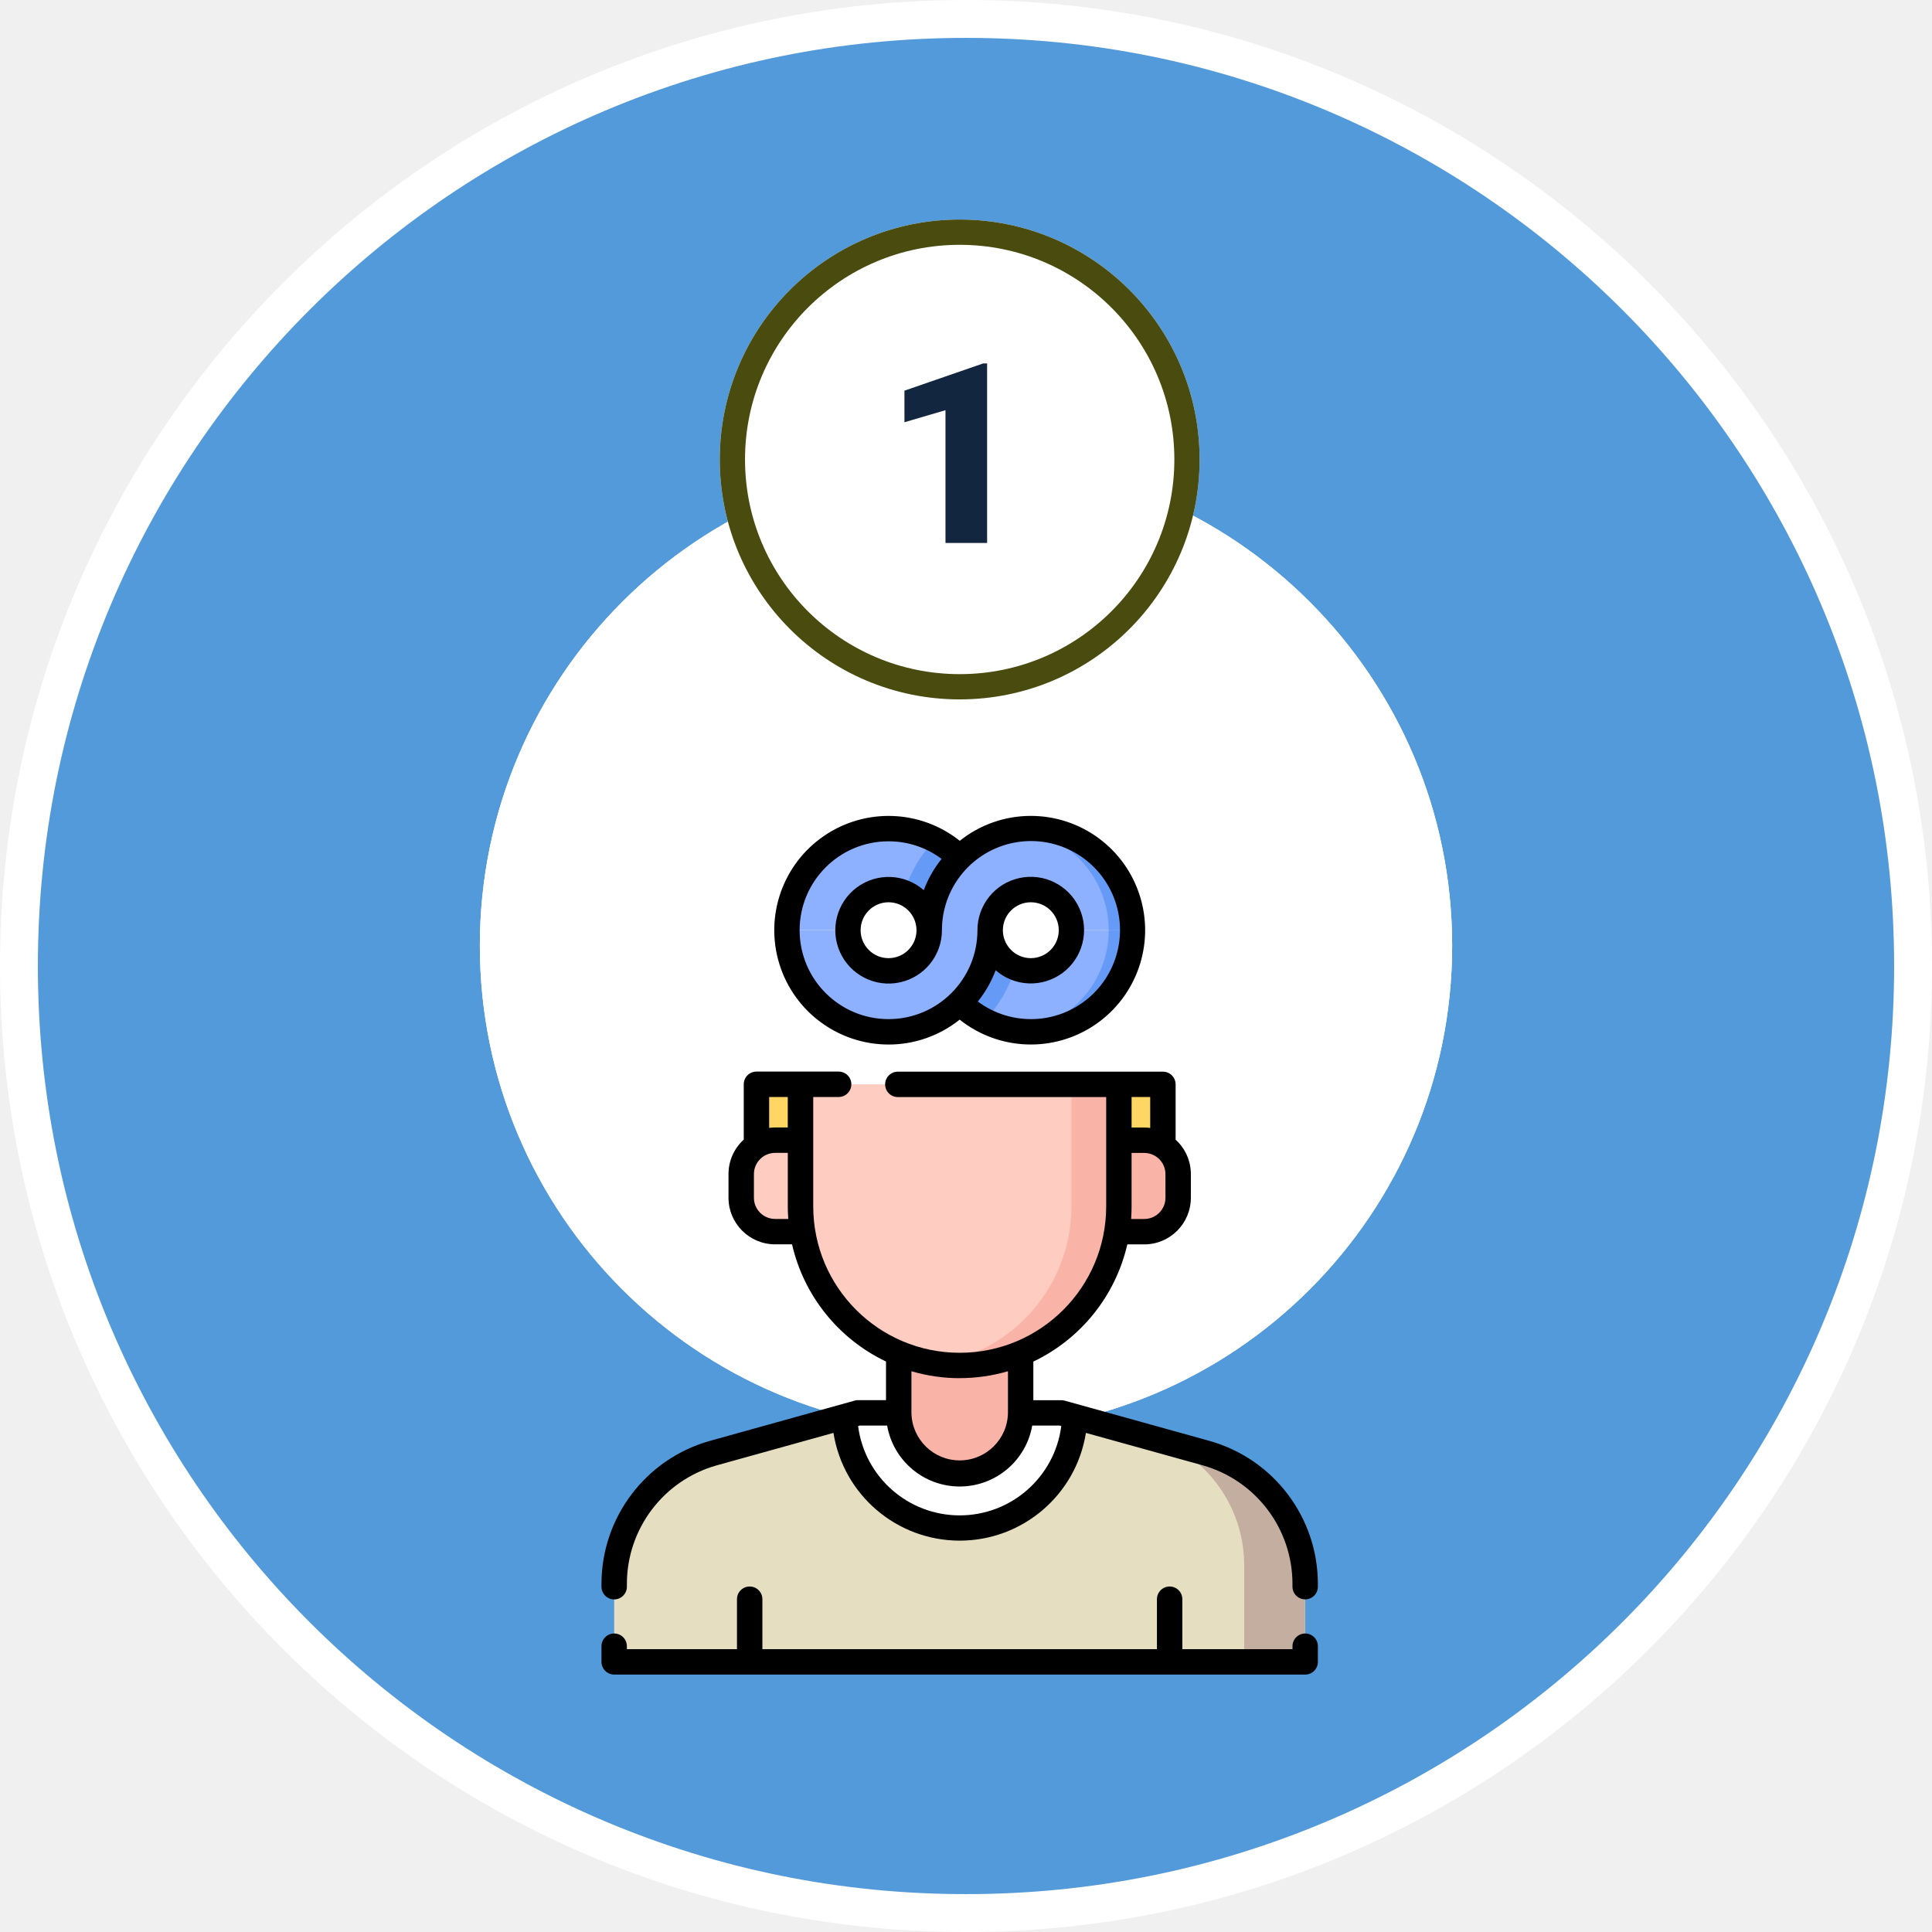
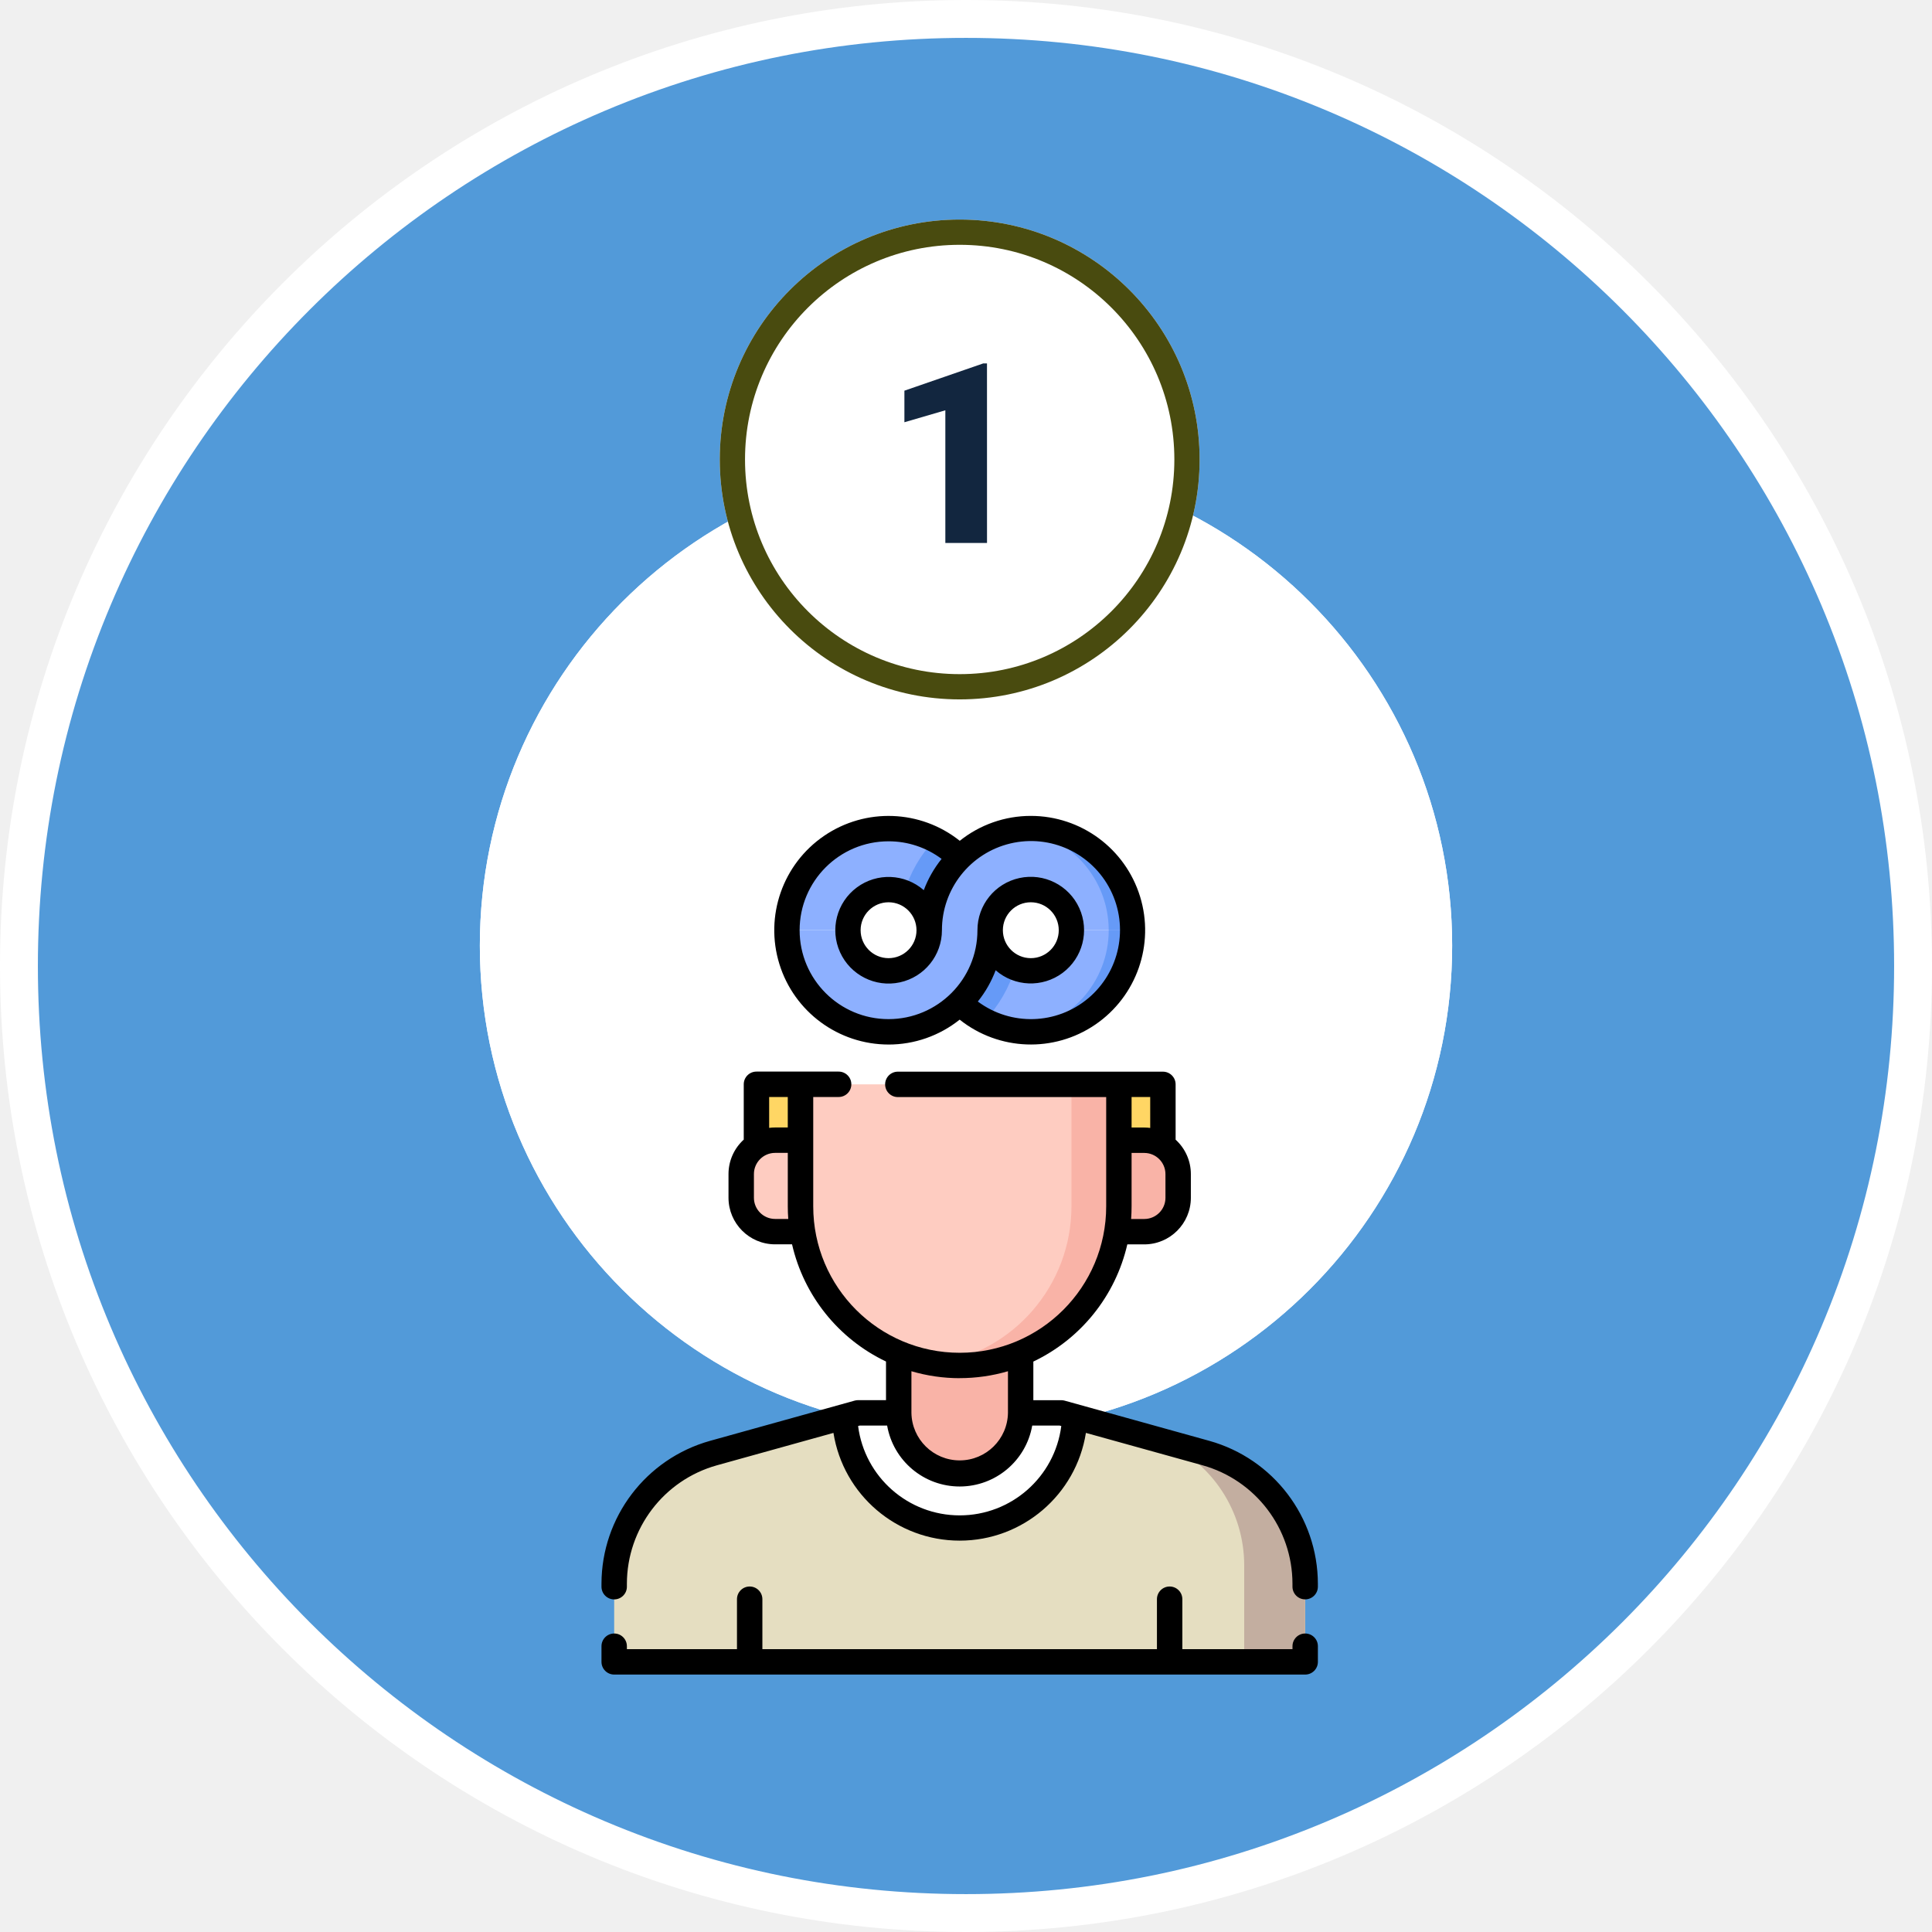
<svg xmlns="http://www.w3.org/2000/svg" width="153" height="153" viewBox="0 0 153 153">
  <g id="Grupo_72388" data-name="Grupo 72388" transform="translate(-436 -1812)">
    <g id="Trazado_127747" data-name="Trazado 127747" transform="translate(436 1812)" fill="#529ad9">
      <path d="M 76.5 151.5 C 66.374 151.5 56.552 149.517 47.307 145.607 C 42.863 143.727 38.577 141.401 34.568 138.692 C 30.596 136.009 26.861 132.927 23.467 129.533 C 20.073 126.139 16.991 122.404 14.308 118.432 C 11.599 114.423 9.273 110.137 7.393 105.693 C 3.483 96.448 1.5 86.626 1.5 76.5 C 1.5 66.374 3.483 56.552 7.393 47.307 C 9.273 42.863 11.599 38.577 14.308 34.568 C 16.991 30.596 20.073 26.861 23.467 23.467 C 26.861 20.073 30.596 16.991 34.568 14.308 C 38.577 11.599 42.863 9.273 47.307 7.393 C 56.552 3.483 66.374 1.5 76.5 1.5 C 86.626 1.5 96.448 3.483 105.693 7.393 C 110.137 9.273 114.423 11.599 118.432 14.308 C 122.404 16.991 126.139 20.073 129.533 23.467 C 132.927 26.861 136.009 30.596 138.692 34.568 C 141.401 38.577 143.727 42.863 145.607 47.307 C 149.517 56.552 151.5 66.374 151.5 76.5 C 151.5 86.626 149.517 96.448 145.607 105.693 C 143.727 110.137 141.401 114.423 138.692 118.432 C 136.009 122.404 132.927 126.139 129.533 129.533 C 126.139 132.927 122.404 136.009 118.432 138.692 C 114.423 141.401 110.137 143.727 105.693 145.607 C 96.448 149.517 86.626 151.5 76.5 151.5 Z" stroke="none" />
      <path d="M 76.5 3 C 66.576 3 56.951 4.943 47.891 8.775 C 43.537 10.617 39.337 12.896 35.408 15.551 C 31.515 18.181 27.854 21.201 24.528 24.528 C 21.201 27.854 18.181 31.515 15.551 35.408 C 12.896 39.337 10.617 43.537 8.775 47.891 C 4.943 56.951 3 66.576 3 76.5 C 3 86.424 4.943 96.049 8.775 105.109 C 10.617 109.463 12.896 113.663 15.551 117.592 C 18.181 121.485 21.201 125.146 24.528 128.472 C 27.854 131.799 31.515 134.819 35.408 137.449 C 39.337 140.104 43.537 142.383 47.891 144.225 C 56.951 148.057 66.576 150 76.5 150 C 86.424 150 96.049 148.057 105.109 144.225 C 109.463 142.383 113.663 140.104 117.592 137.449 C 121.485 134.819 125.146 131.799 128.472 128.472 C 131.799 125.146 134.819 121.485 137.449 117.592 C 140.104 113.663 142.383 109.463 144.225 105.109 C 148.057 96.049 150 86.424 150 76.5 C 150 66.576 148.057 56.951 144.225 47.891 C 142.383 43.537 140.104 39.337 137.449 35.408 C 134.819 31.515 131.799 27.854 128.472 24.528 C 125.146 21.201 121.485 18.181 117.592 15.551 C 113.663 12.896 109.463 10.617 105.109 8.775 C 96.049 4.943 86.424 3 76.5 3 M 76.5 0 C 118.75 0 153 34.25 153 76.5 C 153 118.75 118.75 153 76.5 153 C 34.25 153 0 118.75 0 76.5 C 0 34.25 34.25 0 76.5 0 Z" stroke="none" fill="#fff" />
    </g>
    <g id="Grupo_68502" data-name="Grupo 68502" transform="translate(6 -379)">
      <g id="Grupo_68501" data-name="Grupo 68501" transform="translate(10 -15)">
        <g id="Grupo_68495" data-name="Grupo 68495" transform="translate(-1 -245)">
          <g id="Rectángulo_7658" data-name="Rectángulo 7658" transform="translate(459 2487.387)" fill="#fff" stroke="#fff" stroke-width="2">
            <rect width="77" height="77" rx="38.5" stroke="none" />
            <rect x="1" y="1" width="75" height="75" rx="37.5" fill="none" />
          </g>
          <g id="Grupo_68014" data-name="Grupo 68014" transform="translate(111 1165.387)">
            <g id="Elipse_4859" data-name="Elipse 4859" transform="translate(367 1303)" fill="#fff" stroke="#494b0f" stroke-width="2">
              <circle cx="19" cy="19" r="19" stroke="none" />
              <circle cx="19" cy="19" r="18" fill="none" />
            </g>
          </g>
          <g id="filosofia" transform="translate(468.633 2515.613)">
            <path id="Trazado_127601" data-name="Trazado 127601" d="M133.111,15.621a3.219,3.219,0,1,1-6.438,0,8.048,8.048,0,0,0-16.1,0h4.828a3.219,3.219,0,0,1,6.438,0,8.047,8.047,0,1,0,16.095,0Zm0,0" transform="translate(-95.892 -6.568)" fill="#8db0ff" />
            <path id="Trazado_127602" data-name="Trazado 127602" d="M256.042,68.164a8.058,8.058,0,0,1-7.108,7.991,8.034,8.034,0,0,0,8.986-7.991Zm0,0" transform="translate(-215.872 -59.111)" fill="#669af7" />
            <path id="Trazado_127603" data-name="Trazado 127603" d="M189.28,24.348a3.224,3.224,0,0,1-1.982-2.972,8.054,8.054,0,0,0-4.393-7.166,10.456,10.456,0,0,0-2.418,4.194,3.223,3.223,0,0,1,1.982,2.971,8.054,8.054,0,0,0,4.393,7.166A10.472,10.472,0,0,0,189.28,24.348Zm0,0" transform="translate(-156.517 -12.324)" fill="#669af7" />
            <path id="Trazado_127604" data-name="Trazado 127604" d="M26.888,355.977l-11.456,3.182A10.73,10.73,0,0,0,7.574,369.5v6.2H62.3v-6.2a10.73,10.73,0,0,0-7.858-10.339l-11.456-3.182Zm0,0" transform="translate(-6.568 -308.698)" fill="#e5dec1" />
            <path id="Trazado_127605" data-name="Trazado 127605" d="M338.046,373.718l-3.429-.953a10.73,10.73,0,0,1,6.458,9.841v7.645H345.9v-6.2A10.729,10.729,0,0,0,338.046,373.718Zm0,0" transform="translate(-290.176 -323.258)" fill="#c3aea0" />
            <path id="Trazado_127606" data-name="Trazado 127606" d="M154.085,365.1a9.129,9.129,0,0,0,9.113-8.825l-1.065-.3H146.038l-1.066.3A9.13,9.13,0,0,0,154.085,365.1Zm0,0" transform="translate(-125.718 -308.698)" fill="#fff" />
            <path id="Trazado_127607" data-name="Trazado 127607" d="M186.887,321.641v4.56a4.828,4.828,0,1,1-9.657,0v-4.56Zm0,0" transform="translate(-153.692 -278.923)" fill="#f9b3a7" />
            <path id="Trazado_127608" data-name="Trazado 127608" d="M129.892,7.574a8.056,8.056,0,0,0-8.047,8.047,3.219,3.219,0,0,1-6.438,0h-4.828a8.048,8.048,0,0,0,16.1,0,3.219,3.219,0,0,1,6.438,0h4.828A8.057,8.057,0,0,0,129.892,7.574Zm0,0" transform="translate(-95.892 -6.568)" fill="#8db0ff" />
            <path id="Trazado_127609" data-name="Trazado 127609" d="M308.516,160.063H312v4.426h-3.487Zm0,0" transform="translate(-267.541 -138.804)" fill="#ffd664" />
            <path id="Trazado_127610" data-name="Trazado 127610" d="M92.4,160.063H95.89v4.426H92.4Zm0,0" transform="translate(-80.13 -138.804)" fill="#ffd664" />
            <path id="Trazado_127611" data-name="Trazado 127611" d="M86,200.63h2.683v-7.243H86a2.682,2.682,0,0,0-2.682,2.683v1.878A2.682,2.682,0,0,0,86,200.63Zm0,0" transform="translate(-72.251 -167.703)" fill="#feccc1" />
            <path id="Trazado_127612" data-name="Trazado 127612" d="M306.147,200.63h-2.682v-7.243h2.682a2.683,2.683,0,0,1,2.683,2.683v1.878A2.683,2.683,0,0,1,306.147,200.63Zm0,0" transform="translate(-263.161 -167.703)" fill="#f9b3a7" />
            <path id="Trazado_127613" data-name="Trazado 127613" d="M131.267,160.063H118.66v9.657a12.608,12.608,0,0,0,25.215,0v-9.657Zm0,0" transform="translate(-102.901 -138.804)" fill="#feccc1" />
            <path id="Trazado_127614" data-name="Trazado 127614" d="M210.179,160.063v9.657a12.61,12.61,0,0,1-10.73,12.468,12.617,12.617,0,0,0,14.485-12.468v-9.657Zm0,0" transform="translate(-172.96 -138.804)" fill="#f9b3a7" />
            <path id="Trazado_127615" data-name="Trazado 127615" d="M249.872,7.574a8.125,8.125,0,0,0-.939.057,8.057,8.057,0,0,1,7.108,7.991h1.878A8.057,8.057,0,0,0,249.872,7.574Zm0,0" transform="translate(-215.872 -6.568)" fill="#669af7" />
            <path id="Trazado_127616" data-name="Trazado 127616" d="M48.139,181.731l-11.455-3.183a1.013,1.013,0,0,0-.27-.037H34.2v-3.059a13.667,13.667,0,0,0,7.442-9.28h1.343a3.693,3.693,0,0,0,3.689-3.688v-1.878a3.678,3.678,0,0,0-1.207-2.726V153.5a1.006,1.006,0,0,0-1.006-1.006H23.469a1.006,1.006,0,1,0,0,2.012h16.5v8.65a11.6,11.6,0,1,1-23.2,0V154.5h2.012a1.006,1.006,0,0,0,0-2.012H12.272a1.006,1.006,0,0,0-1.006,1.006v4.382a3.68,3.68,0,0,0-1.207,2.726v1.878a3.692,3.692,0,0,0,3.688,3.688h1.344a13.665,13.665,0,0,0,7.441,9.28v3.059H20.32a1.007,1.007,0,0,0-.27.037L8.595,181.731A11.768,11.768,0,0,0,0,193.038v.243a1.006,1.006,0,0,0,2.012,0v-.243a9.751,9.751,0,0,1,7.122-9.369L18.37,181.1a10.122,10.122,0,0,0,19.993,0l9.237,2.566a9.751,9.751,0,0,1,7.121,9.369v.243a1.006,1.006,0,0,0,2.012,0v-.243A11.768,11.768,0,0,0,48.139,181.731Zm-3.476-19.247a1.679,1.679,0,0,1-1.677,1.677H41.943q.037-.5.037-1.006v-4.225h1.005a1.679,1.679,0,0,1,1.677,1.677Zm-1.207-5.535a3.691,3.691,0,0,0-.47-.031H41.98V154.5h1.475ZM13.278,154.5h1.475v2.414H13.748a3.691,3.691,0,0,0-.47.031Zm.47,9.657a1.678,1.678,0,0,1-1.676-1.677v-1.878a1.678,1.678,0,0,1,1.676-1.676h1.006v4.225q0,.507.037,1.006Zm14.619,12.607a13.577,13.577,0,0,0,3.823-.547v3.3a3.823,3.823,0,0,1-7.645,0v-3.3A13.58,13.58,0,0,0,28.367,176.768Zm8.046,3.793a8.112,8.112,0,0,1-16.091,0l.135-.038h2.164a5.833,5.833,0,0,0,11.491,0h2.164Zm0,0" transform="translate(0 -132.239)" />
            <path id="Trazado_127617" data-name="Trazado 127617" d="M55.728,463.21a1.006,1.006,0,0,0-1.006,1.006v.234H46v-3.956a1.006,1.006,0,1,0-2.012,0v3.956H12.742v-3.956a1.006,1.006,0,1,0-2.012,0v3.956H2.012v-.234a1.006,1.006,0,0,0-2.012,0v1.24a1.006,1.006,0,0,0,1.006,1.006H55.728a1.006,1.006,0,0,0,1.006-1.006v-1.24A1.006,1.006,0,0,0,55.728,463.21Zm0,0" transform="translate(0 -398.462)" />
            <path id="Trazado_127618" data-name="Trazado 127618" d="M112.061,18.107a9.008,9.008,0,0,0,5.631-1.972A9.052,9.052,0,1,0,123.327,0,9.005,9.005,0,0,0,117.7,1.972a9.052,9.052,0,1,0-5.635,16.134Zm0-16.095a6.987,6.987,0,0,1,4.2,1.393,9.053,9.053,0,0,0-1.411,2.477,4.222,4.222,0,1,0,1.438,3.171,7.051,7.051,0,1,1,2.843,5.648,9.056,9.056,0,0,0,1.411-2.477A4.222,4.222,0,1,0,119.1,9.053a7.041,7.041,0,1,1-7.042-7.041Zm2.213,7.041a2.213,2.213,0,1,1-2.213-2.213A2.216,2.216,0,0,1,114.274,9.053Zm6.84,0a2.213,2.213,0,1,1,2.213,2.213A2.215,2.215,0,0,1,121.114,9.053Zm0,0" transform="translate(-89.327)" />
          </g>
-           <text id="_1" data-name="1" transform="translate(491 2494)" fill="#12263f" font-size="20" font-family="Roboto-Black, Roboto" font-weight="800">
-             <tspan x="0" y="0">1</tspan>
-           </text>
+           <path id="Trazado_130610" data-name="Trazado 130610" d="M8.164,0h-3.3V-10.508l-3.242.947v-2.5l6.24-2.158h.3Z" transform="translate(491 2494)" fill="#12263f" />
        </g>
      </g>
      <rect id="Rectángulo_7800" data-name="Rectángulo 7800" width="96" height="124" transform="translate(458 2204)" fill="none" />
    </g>
  </g>
</svg>
